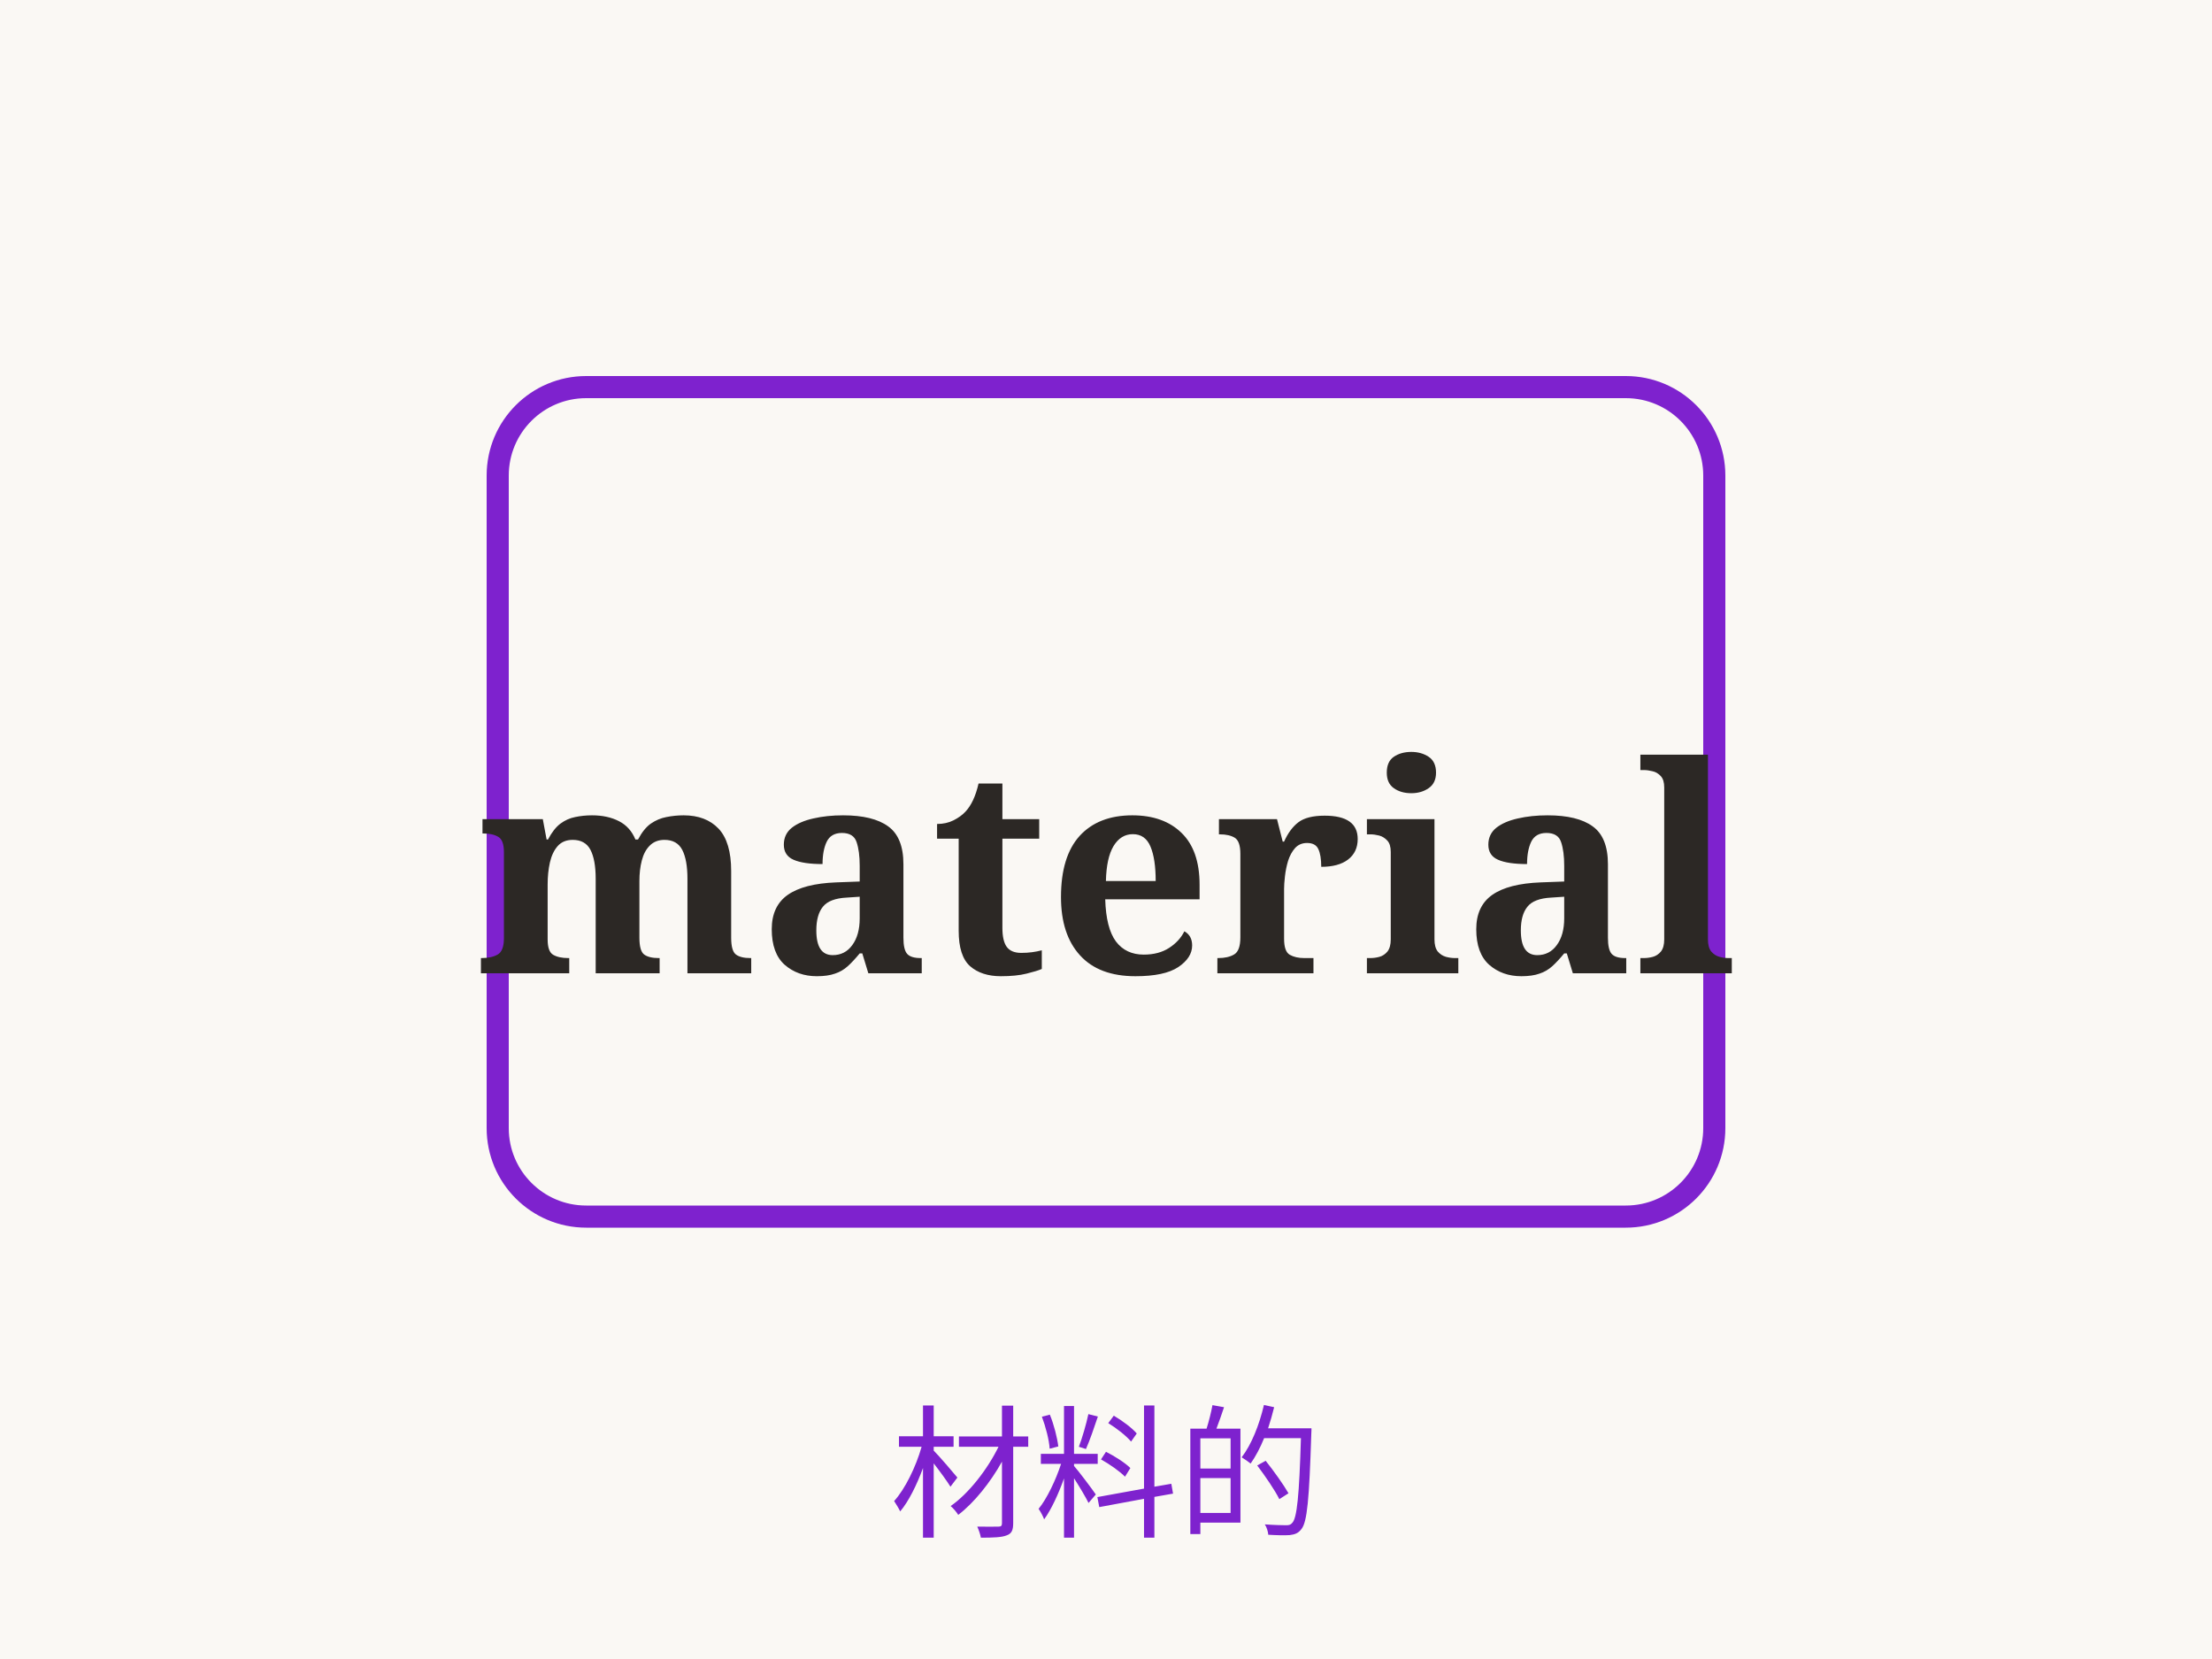
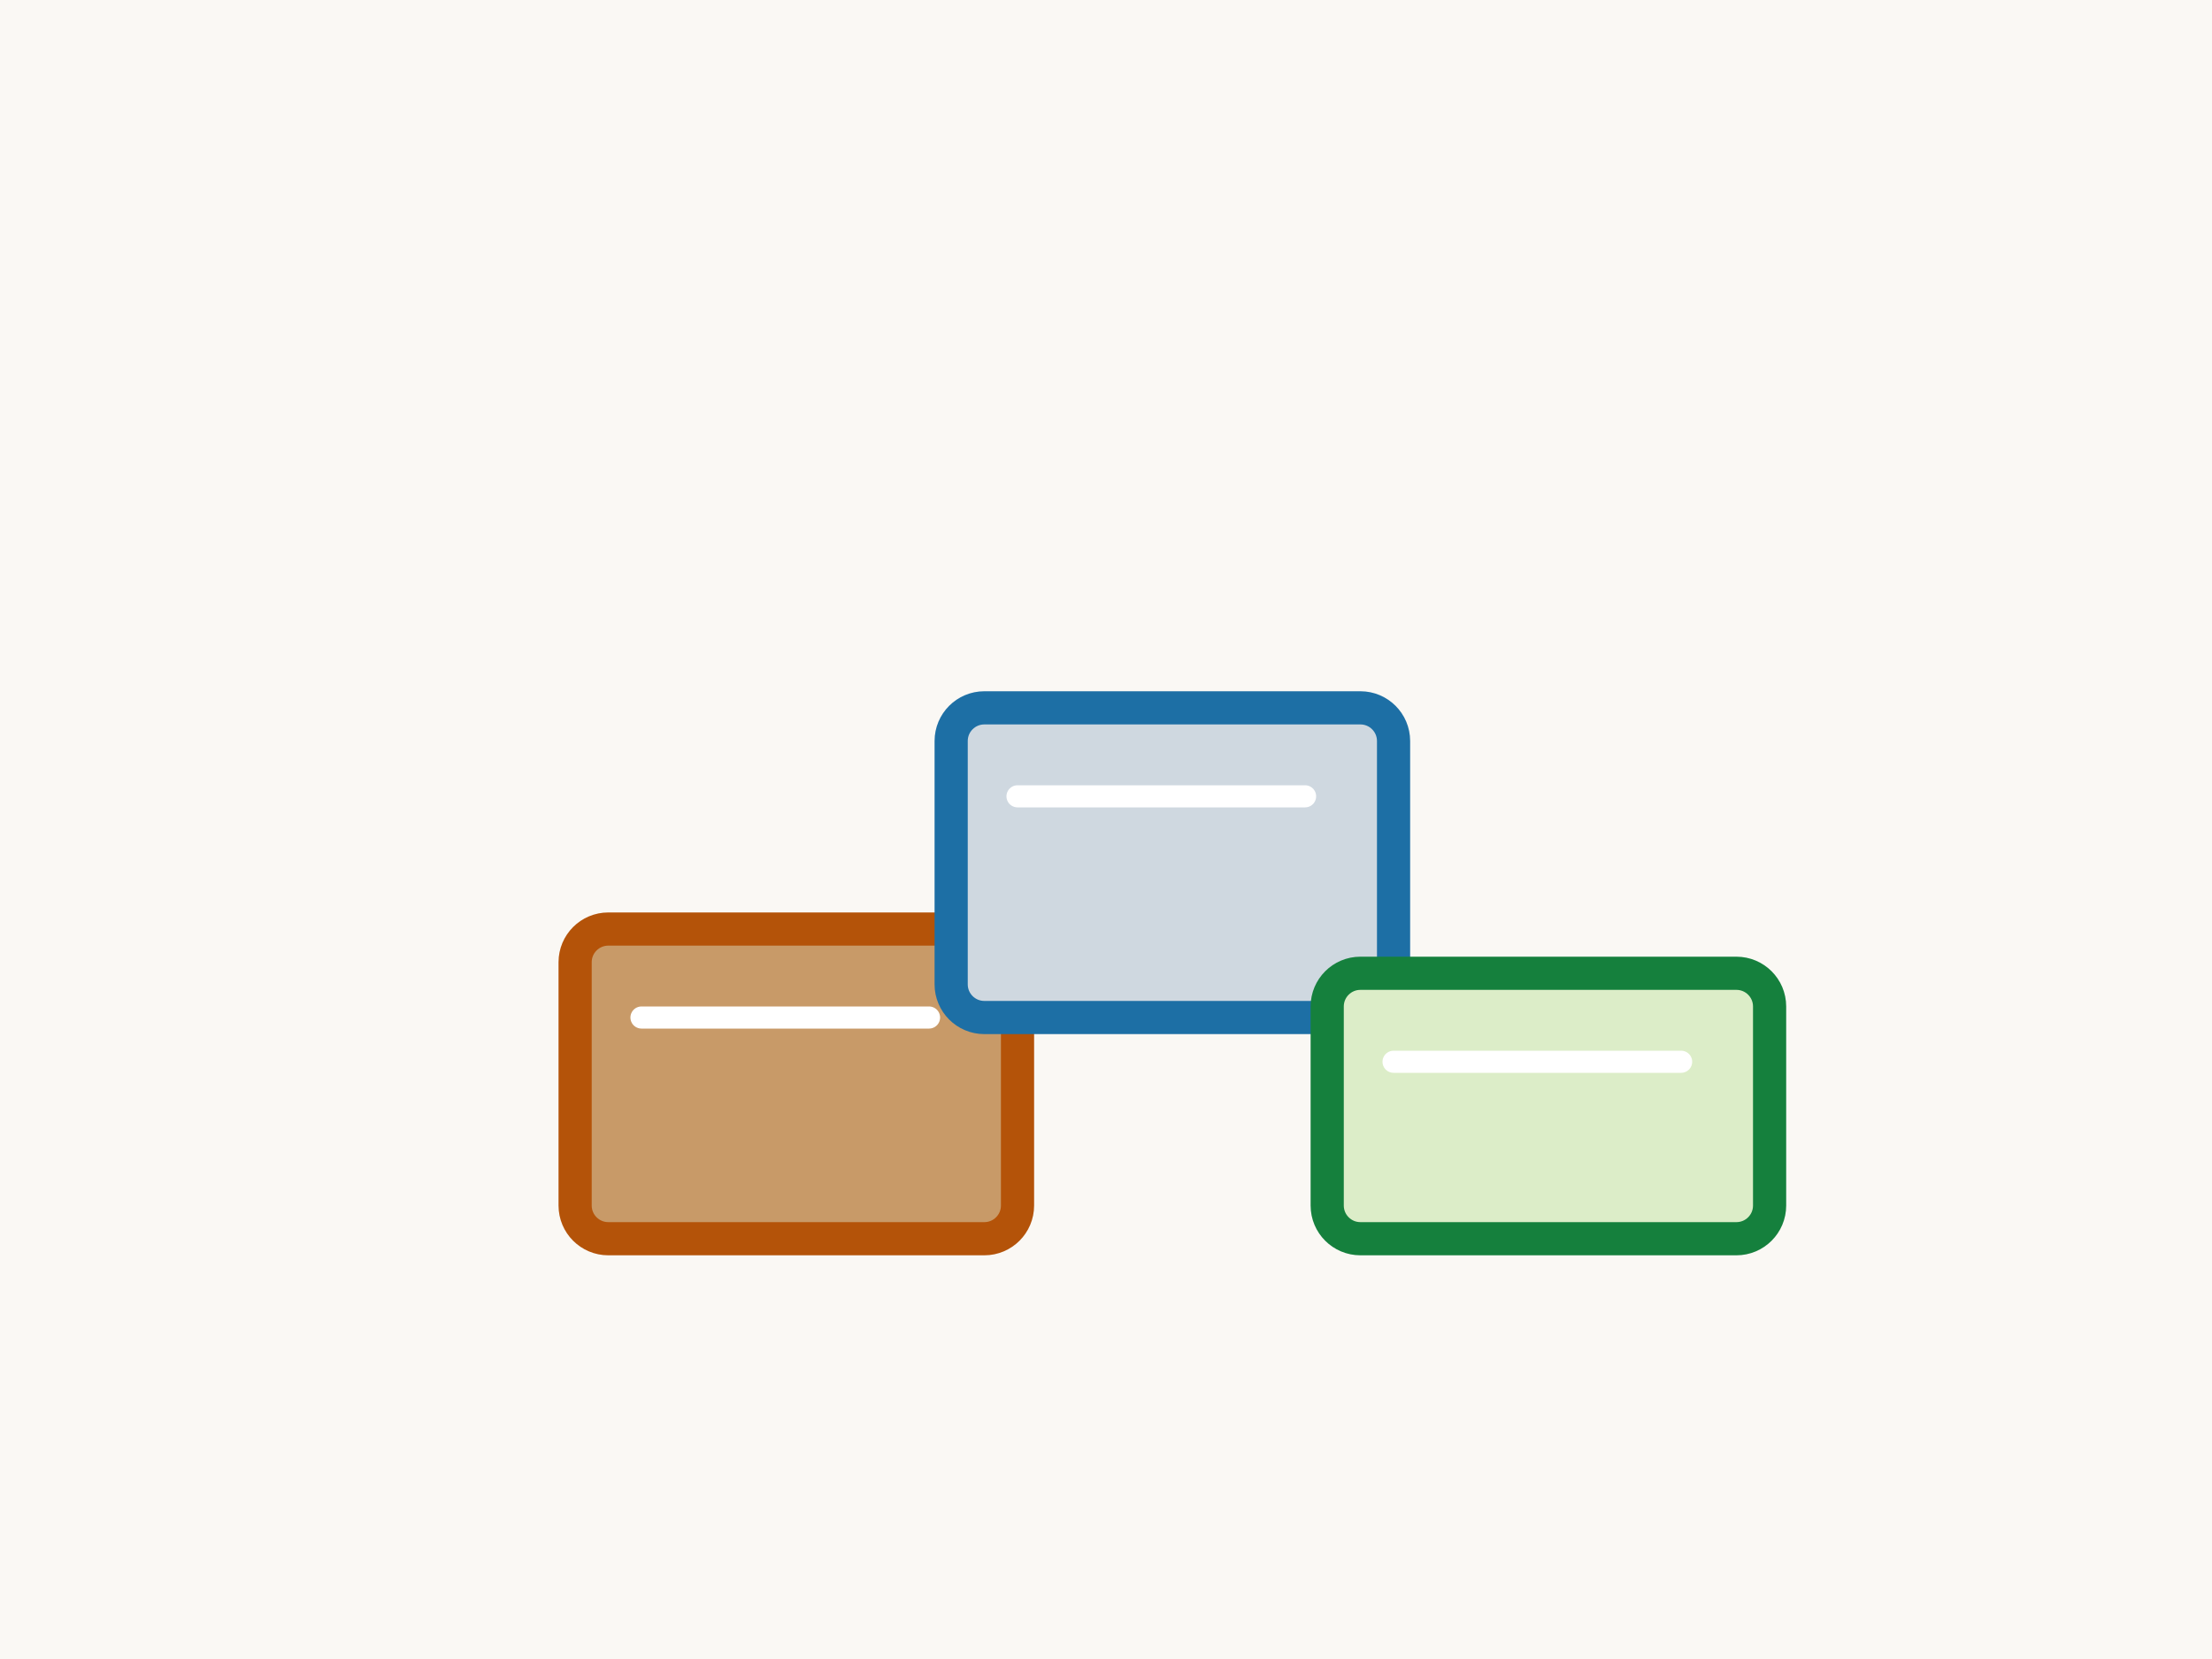
<svg xmlns="http://www.w3.org/2000/svg" viewBox="0 0 200 150">
  <rect width="200" height="150" fill="#faf8f4" />
-   <rect x="45" y="35" width="110" height="75" rx="8" fill="none" stroke="#7e22ce" stroke-width="2" />
-   <text x="100" y="88" text-anchor="middle" font-size="26" font-weight="600" fill="#2c2825" font-family="Georgia,serif">material</text>
-   <text x="100" y="138" text-anchor="middle" font-size="13" fill="#7e22ce" font-family="sans-serif">材料的</text>
+   <rect x="52" y="84" width="40" height="28" rx="3" fill="#c89a68" stroke="#b45309" stroke-width="3" />
+   <rect x="86" y="64" width="40" height="28" rx="3" fill="#cfd8e0" stroke="#1d6fa5" stroke-width="3" />
+   <rect x="120" y="88" width="40" height="24" rx="3" fill="#dcedc8" stroke="#15803d" stroke-width="3" />
+   <path d="M58 92 h26 M92 72 h26 M126 96 h26" fill="none" stroke="#fff" stroke-width="2" stroke-linecap="round" stroke-linejoin="round" />
</svg>
